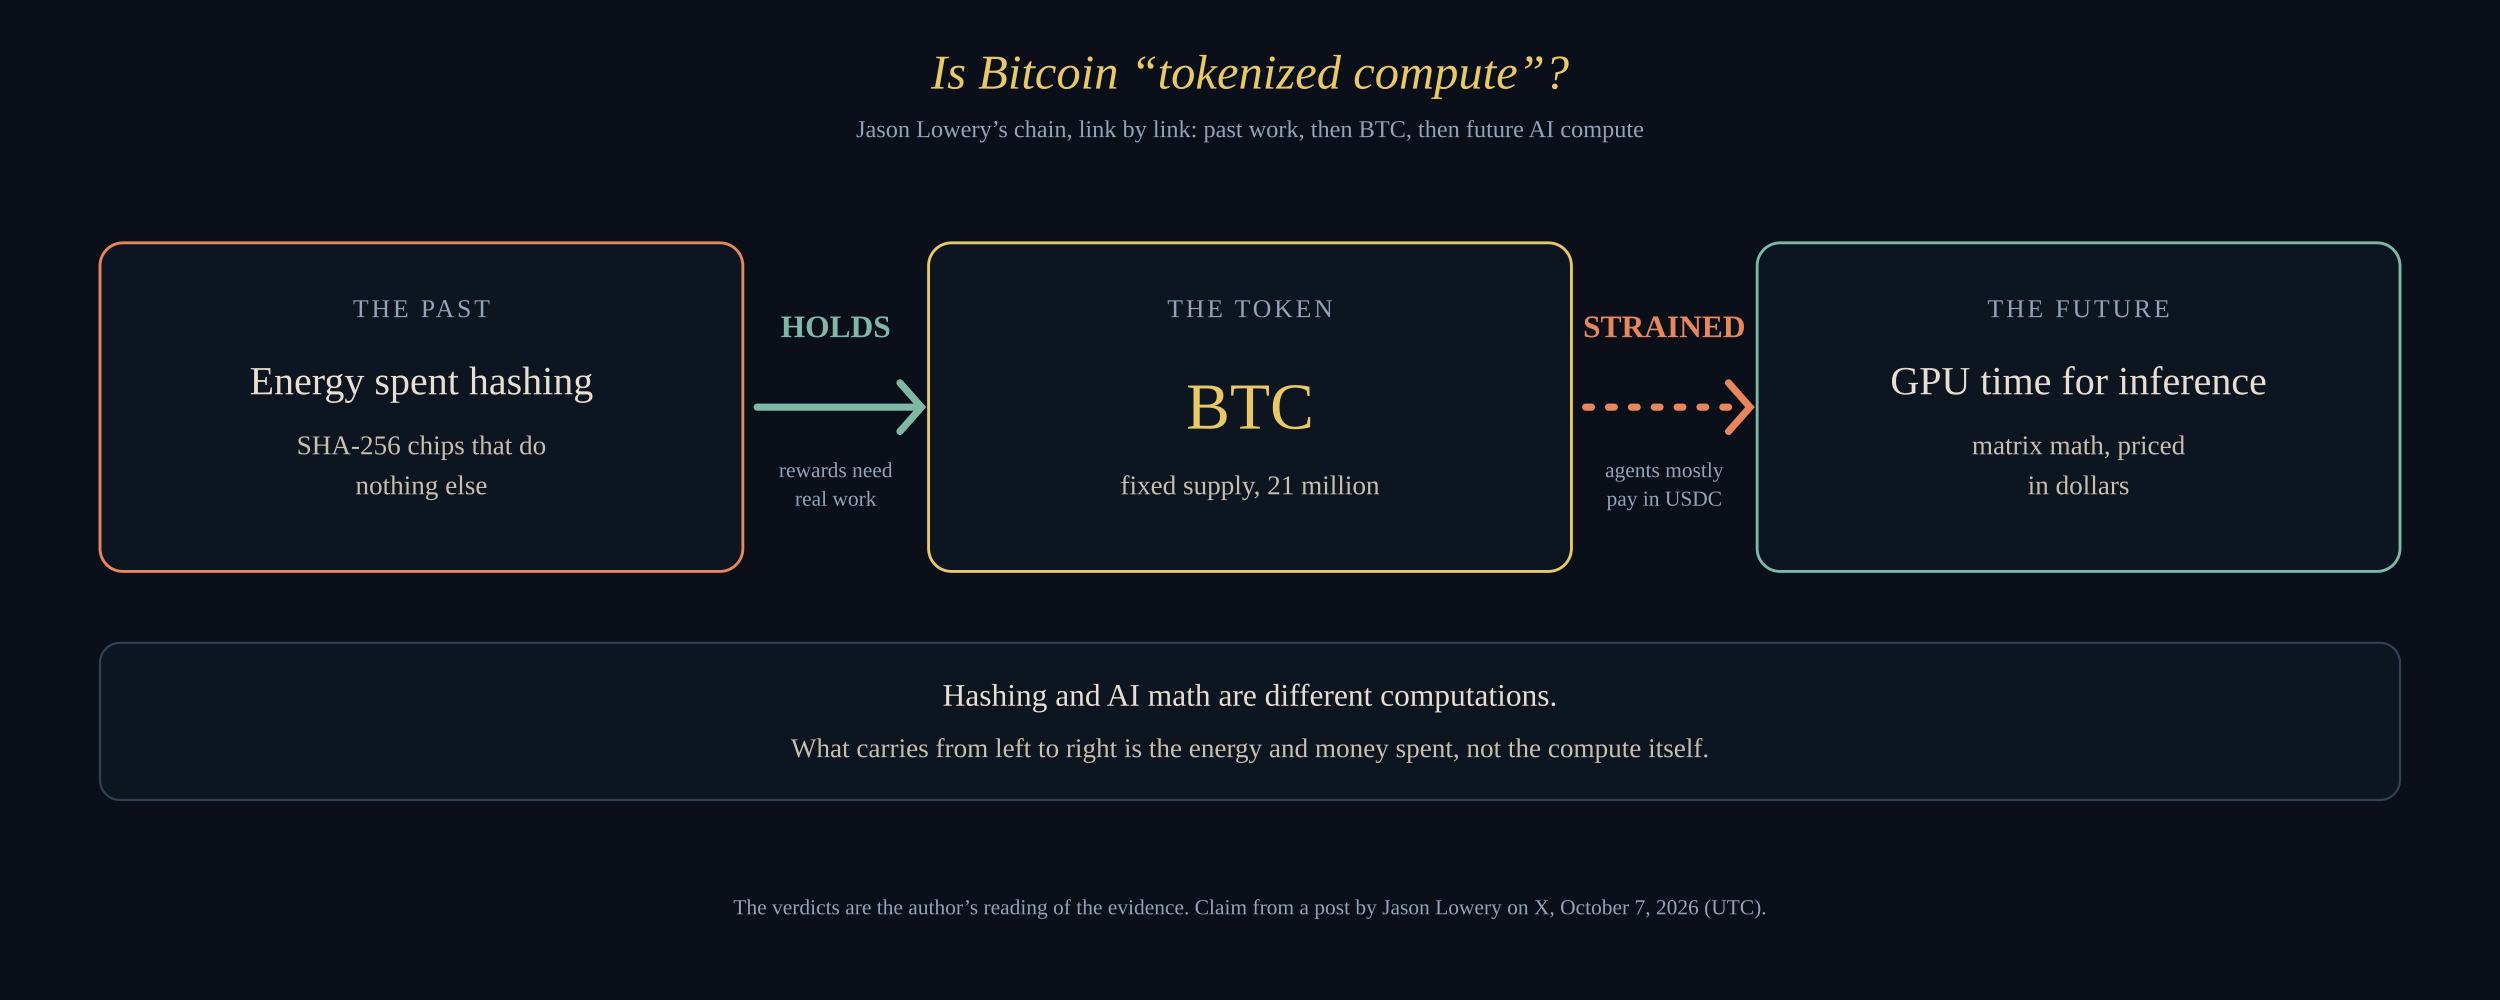
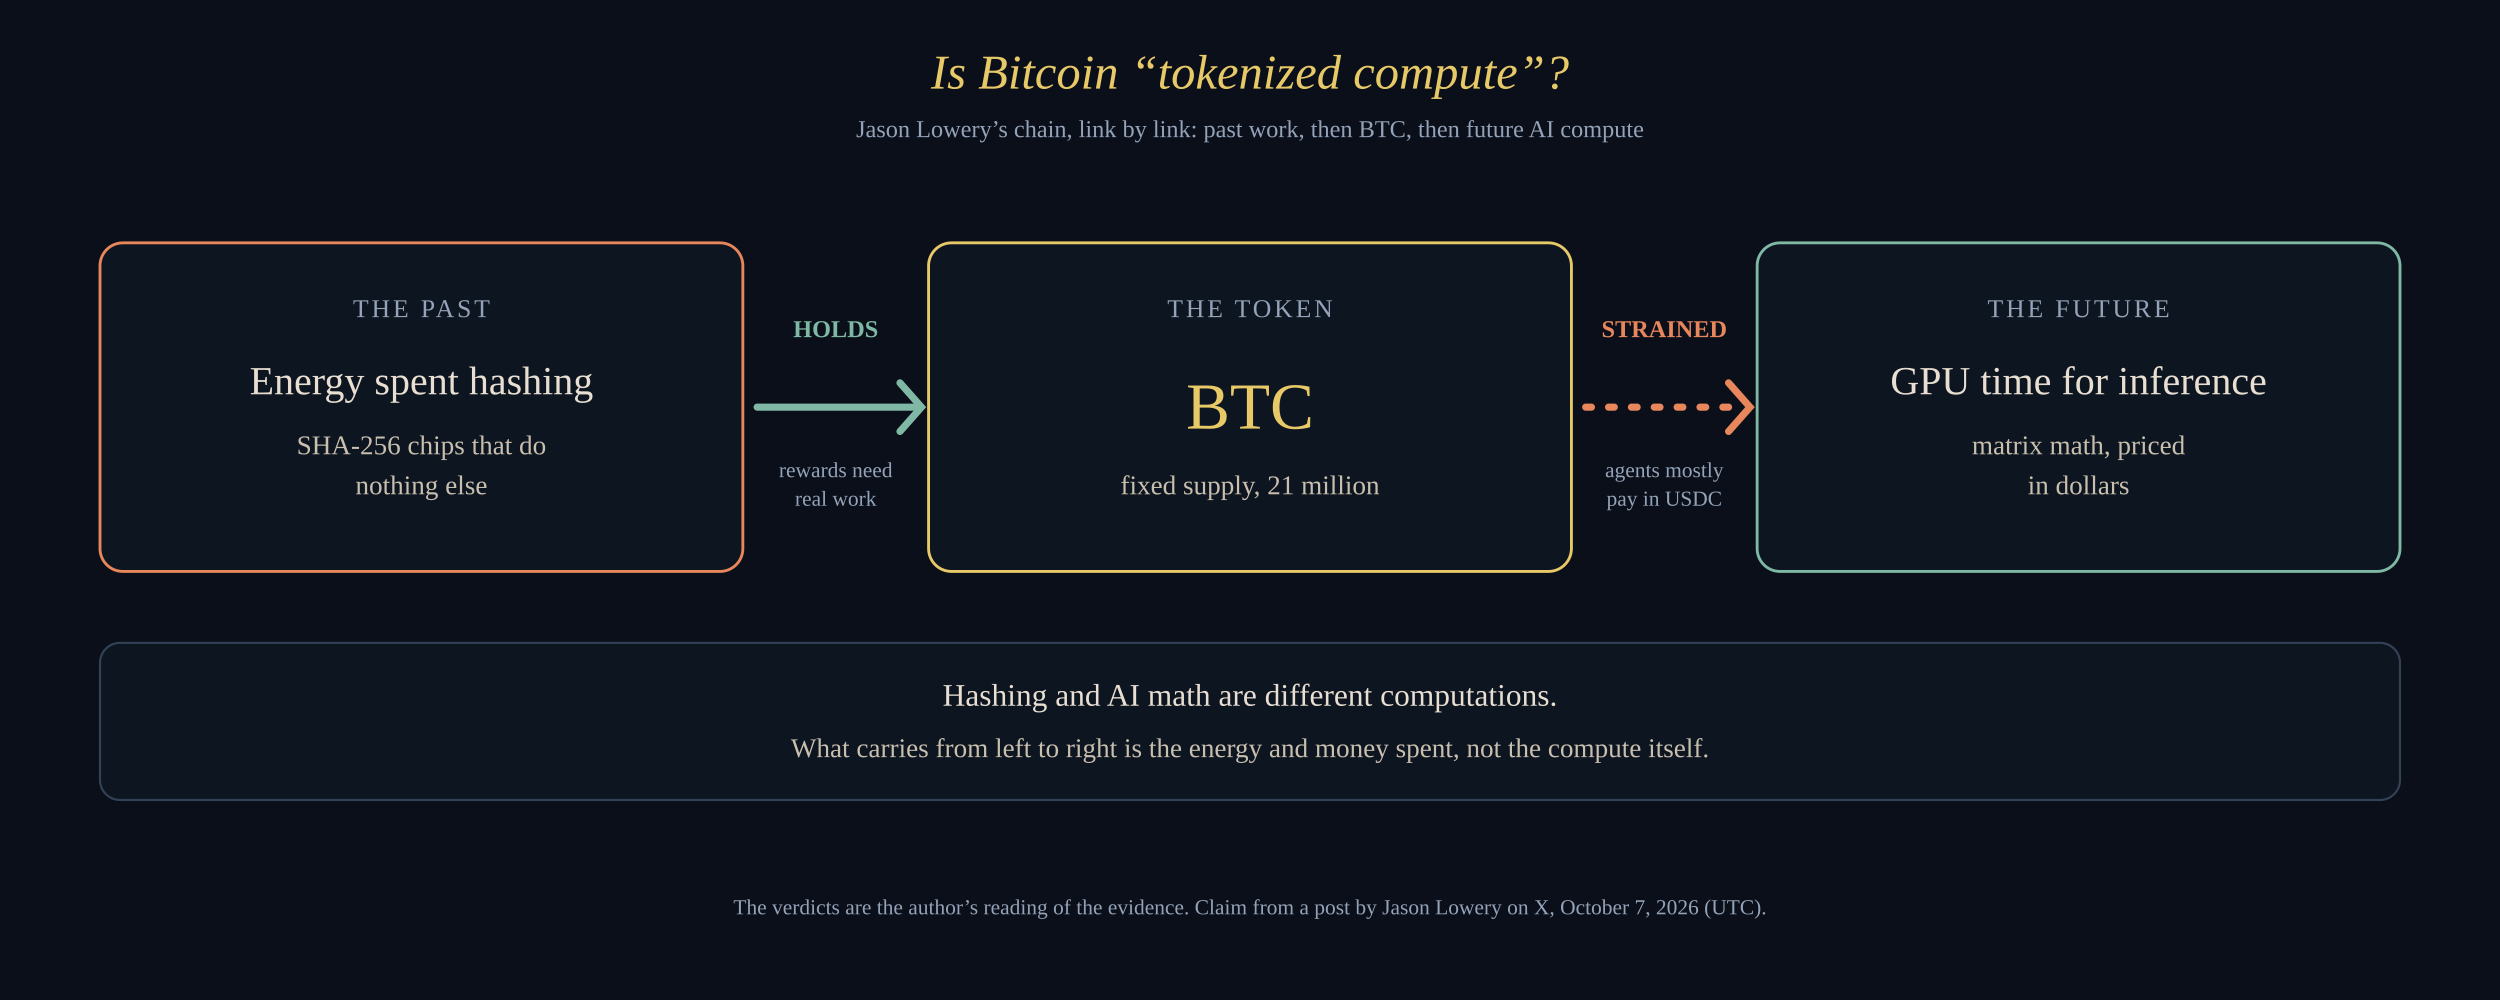
<svg xmlns="http://www.w3.org/2000/svg" viewBox="0 0 1750 700" role="img" aria-label="A diagram titled Is Bitcoin tokenized compute? Three boxes in a chain. Left: energy spent on hashing in the past, SHA-256 chips that do nothing else. Middle: BTC. Right: GPU time for AI inference in the future. The arrow from the left box to the middle is labelled Holds, because block rewards require real work. The arrow from the middle box to the right is labelled Strained, because compute is priced in dollars and AI agents mostly pay in USDC today. A bottom strip notes that hashing and AI math are different computations, so what carries over is the energy and money spent, not the compute itself. A footer says the verdicts are the author's reading.">
  <rect width="1750" height="700" fill="#0a0f1a" />
  <text x="875" y="62" text-anchor="middle" font-family="Georgia, 'Times New Roman', serif" font-size="34" fill="#e8c968" font-style="italic">Is Bitcoin “tokenized compute”?</text>
  <text x="875" y="96" text-anchor="middle" font-family="Georgia, 'Times New Roman', serif" font-size="17" fill="#94a3b8">Jason Lowery’s chain, link by link: past work, then BTC, then future AI compute</text>
  <rect x="70" y="170" width="450" height="230" rx="16" fill="#0d1520" stroke="#e8865c" stroke-width="2" />
  <rect x="650" y="170" width="450" height="230" rx="16" fill="#0d1520" stroke="#e8c968" stroke-width="2" />
  <rect x="1230" y="170" width="450" height="230" rx="16" fill="#0d1520" stroke="#7fb8a4" stroke-width="2" />
  <g font-family="Georgia, 'Times New Roman', serif" text-anchor="middle">
    <text x="295" y="222" font-size="18" fill="#94a3b8" letter-spacing="2">THE PAST</text>
    <text x="295" y="276" font-size="28" fill="#e8dfd2">Energy spent hashing</text>
    <text x="295" y="318" font-size="19" fill="#c9bfae">SHA-256 chips that do</text>
    <text x="295" y="346" font-size="19" fill="#c9bfae">nothing else</text>
    <text x="875" y="222" font-size="18" fill="#94a3b8" letter-spacing="2">THE TOKEN</text>
    <text x="875" y="300" font-size="46" fill="#e8c968">BTC</text>
    <text x="875" y="346" font-size="19" fill="#c9bfae">fixed supply, 21 million</text>
    <text x="1455" y="222" font-size="18" fill="#94a3b8" letter-spacing="2">THE FUTURE</text>
    <text x="1455" y="276" font-size="28" fill="#e8dfd2">GPU time for inference</text>
    <text x="1455" y="318" font-size="19" fill="#c9bfae">matrix math, priced</text>
    <text x="1455" y="346" font-size="19" fill="#c9bfae">in dollars</text>
  </g>
  <g stroke-width="5" fill="none" stroke-linecap="round">
    <path d="M530 285 L640 285" stroke="#7fb8a4" />
    <path d="M630 268 L645 285 L630 302" stroke="#7fb8a4" />
    <path d="M1110 285 L1220 285" stroke="#e8865c" stroke-dasharray="4 12" />
    <path d="M1210 268 L1225 285 L1210 302" stroke="#e8865c" />
  </g>
  <g font-family="Georgia, 'Times New Roman', serif" text-anchor="middle">
-     <text x="585" y="236" font-size="22" font-weight="bold" fill="#7fb8a4">HOLDS</text>
+     <text x="585" y="236" font-size="17" font-weight="bold" fill="#7fb8a4">HOLDS</text>
    <text x="585" y="334" font-size="15" fill="#94a3b8">rewards need</text>
    <text x="585" y="354" font-size="15" fill="#94a3b8">real work</text>
-     <text x="1165" y="236" font-size="22" font-weight="bold" fill="#e8865c">STRAINED</text>
+     <text x="1165" y="236" font-size="17" font-weight="bold" fill="#e8865c">STRAINED</text>
    <text x="1165" y="334" font-size="15" fill="#94a3b8">agents mostly</text>
    <text x="1165" y="354" font-size="15" fill="#94a3b8">pay in USDC</text>
  </g>
  <rect x="70" y="450" width="1610" height="110" rx="14" fill="#0d1520" stroke="#334155" stroke-width="1.5" />
  <g font-family="Georgia, 'Times New Roman', serif" text-anchor="middle">
    <text x="875" y="494" font-size="22" fill="#e8dfd2">Hashing and AI math are different computations.</text>
    <text x="875" y="530" font-size="19" fill="#c9bfae">What carries from left to right is the energy and money spent, not the compute itself.</text>
  </g>
  <text x="875" y="640" text-anchor="middle" font-family="Georgia, 'Times New Roman', serif" font-size="15" fill="#94a3b8">The verdicts are the author’s reading of the evidence. Claim from a post by Jason Lowery on X, October 7, 2026 (UTC).</text>
</svg>
